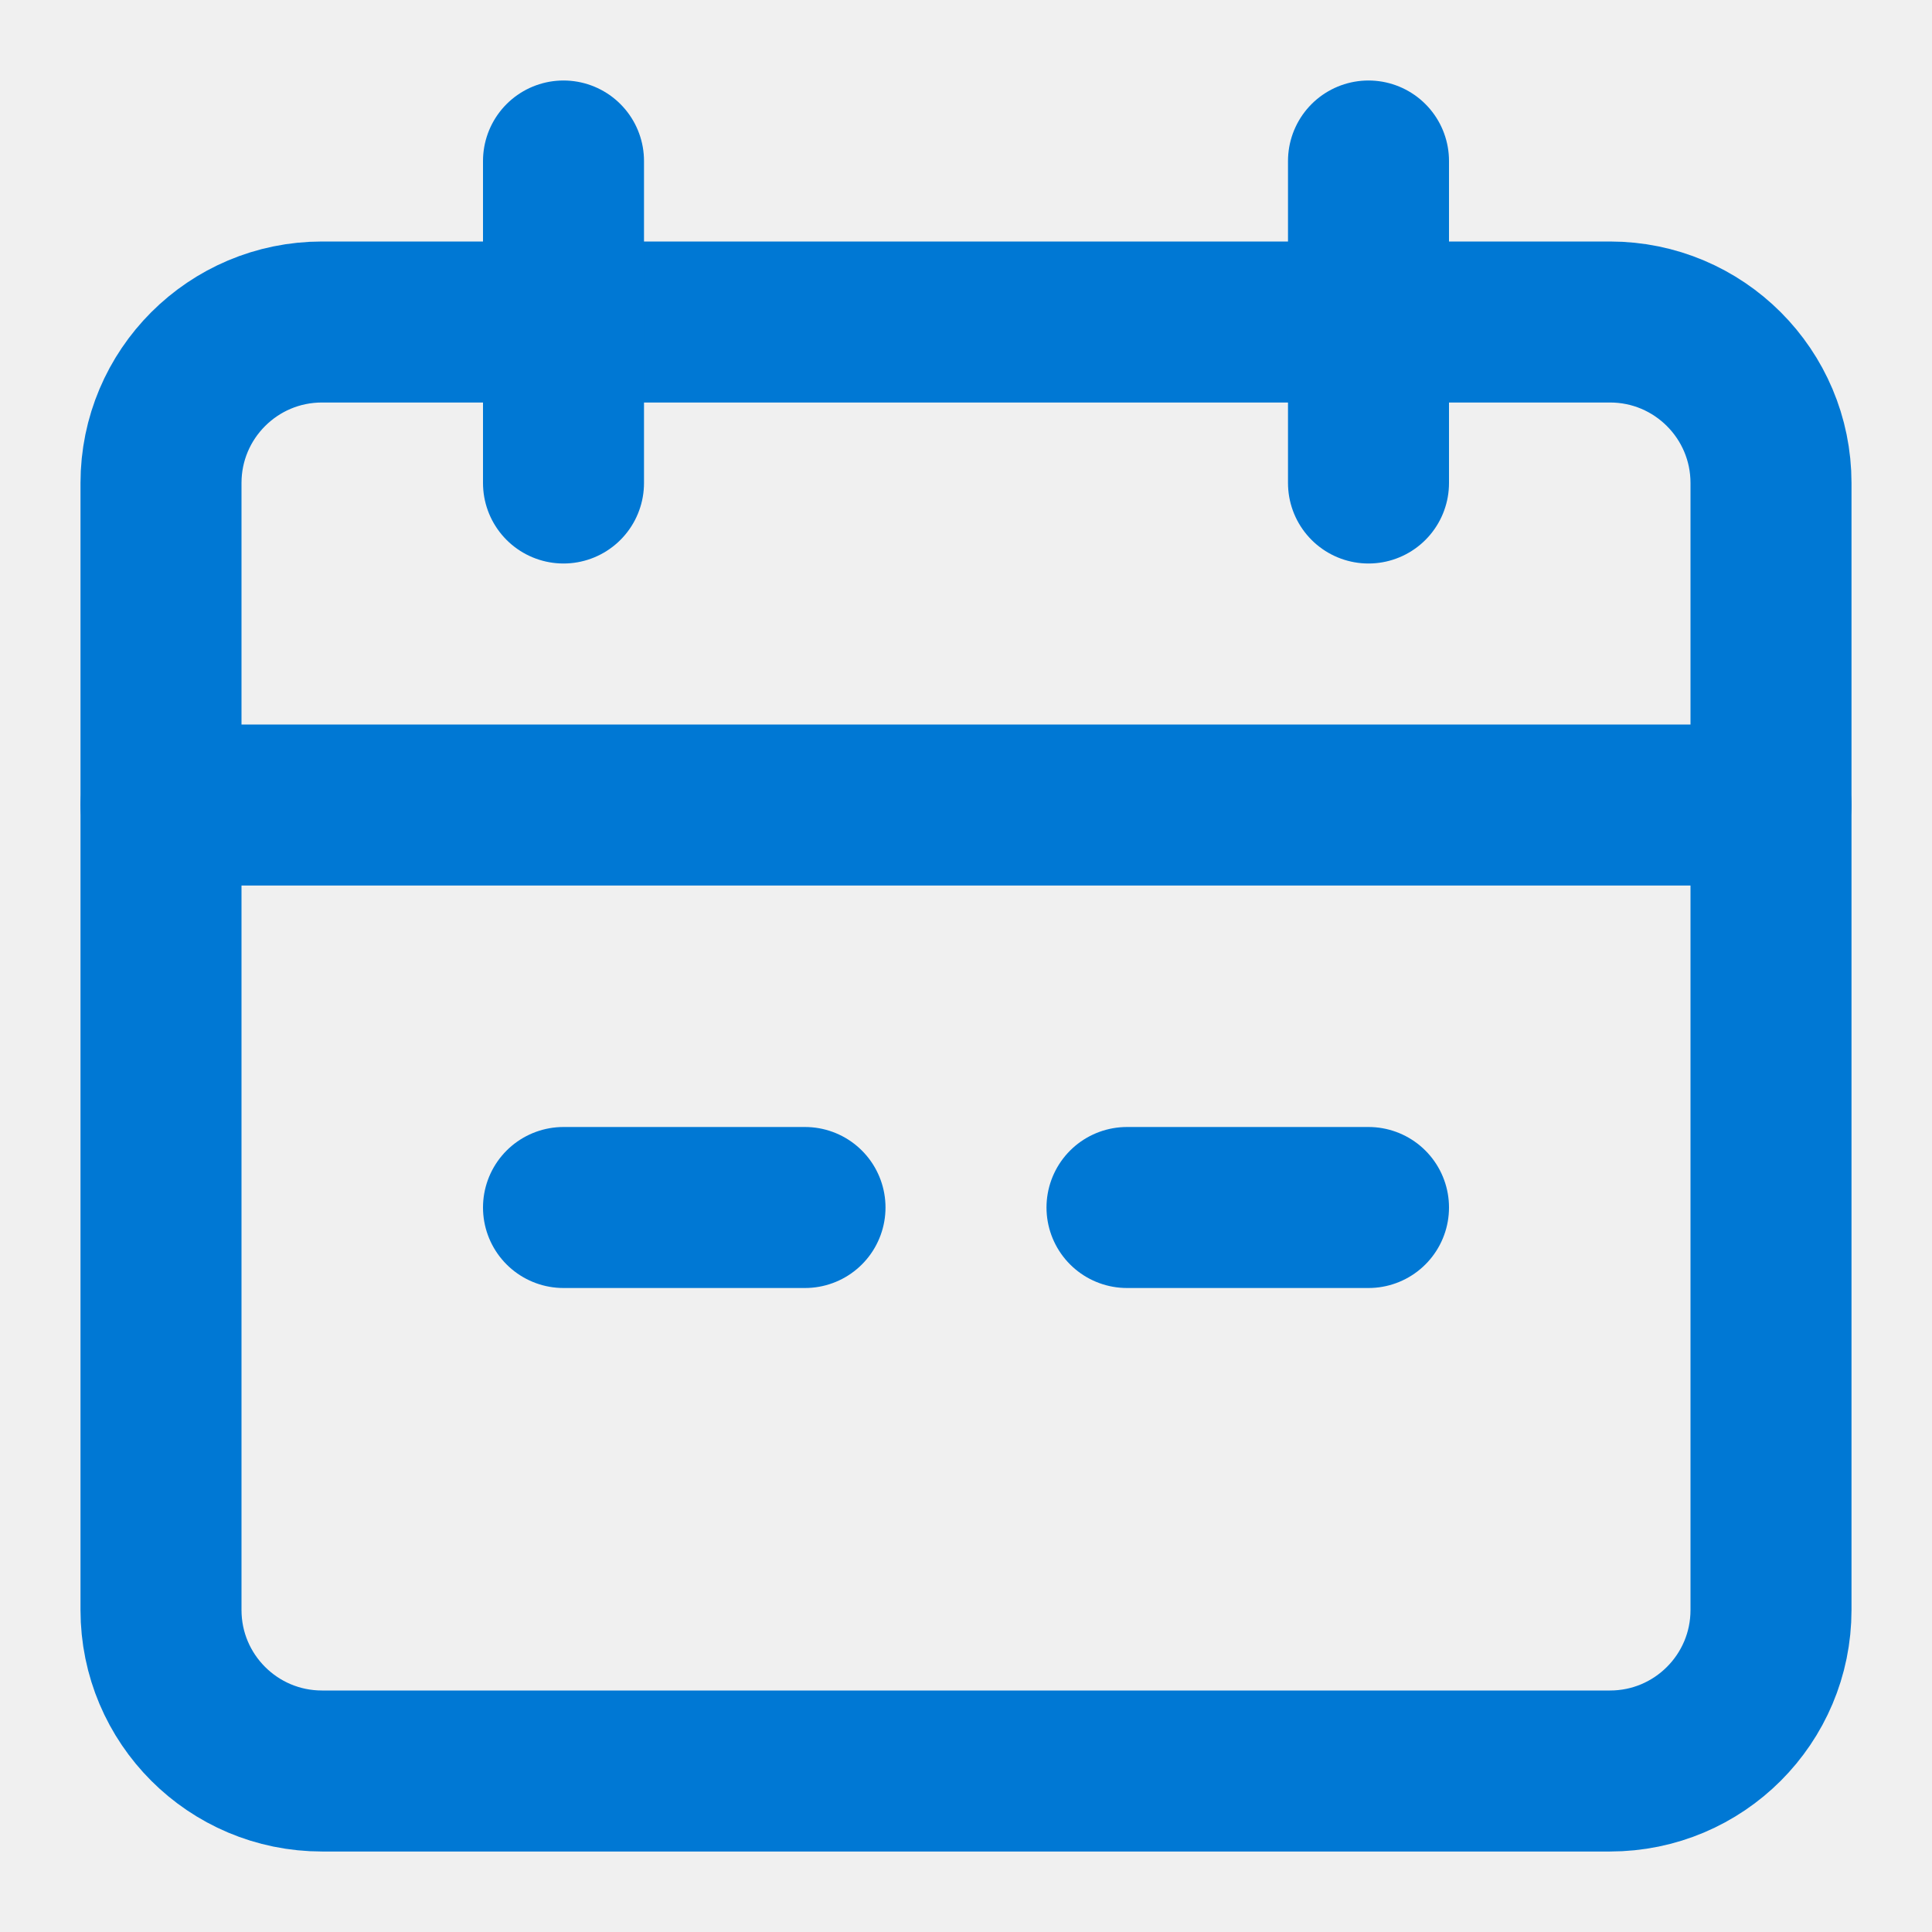
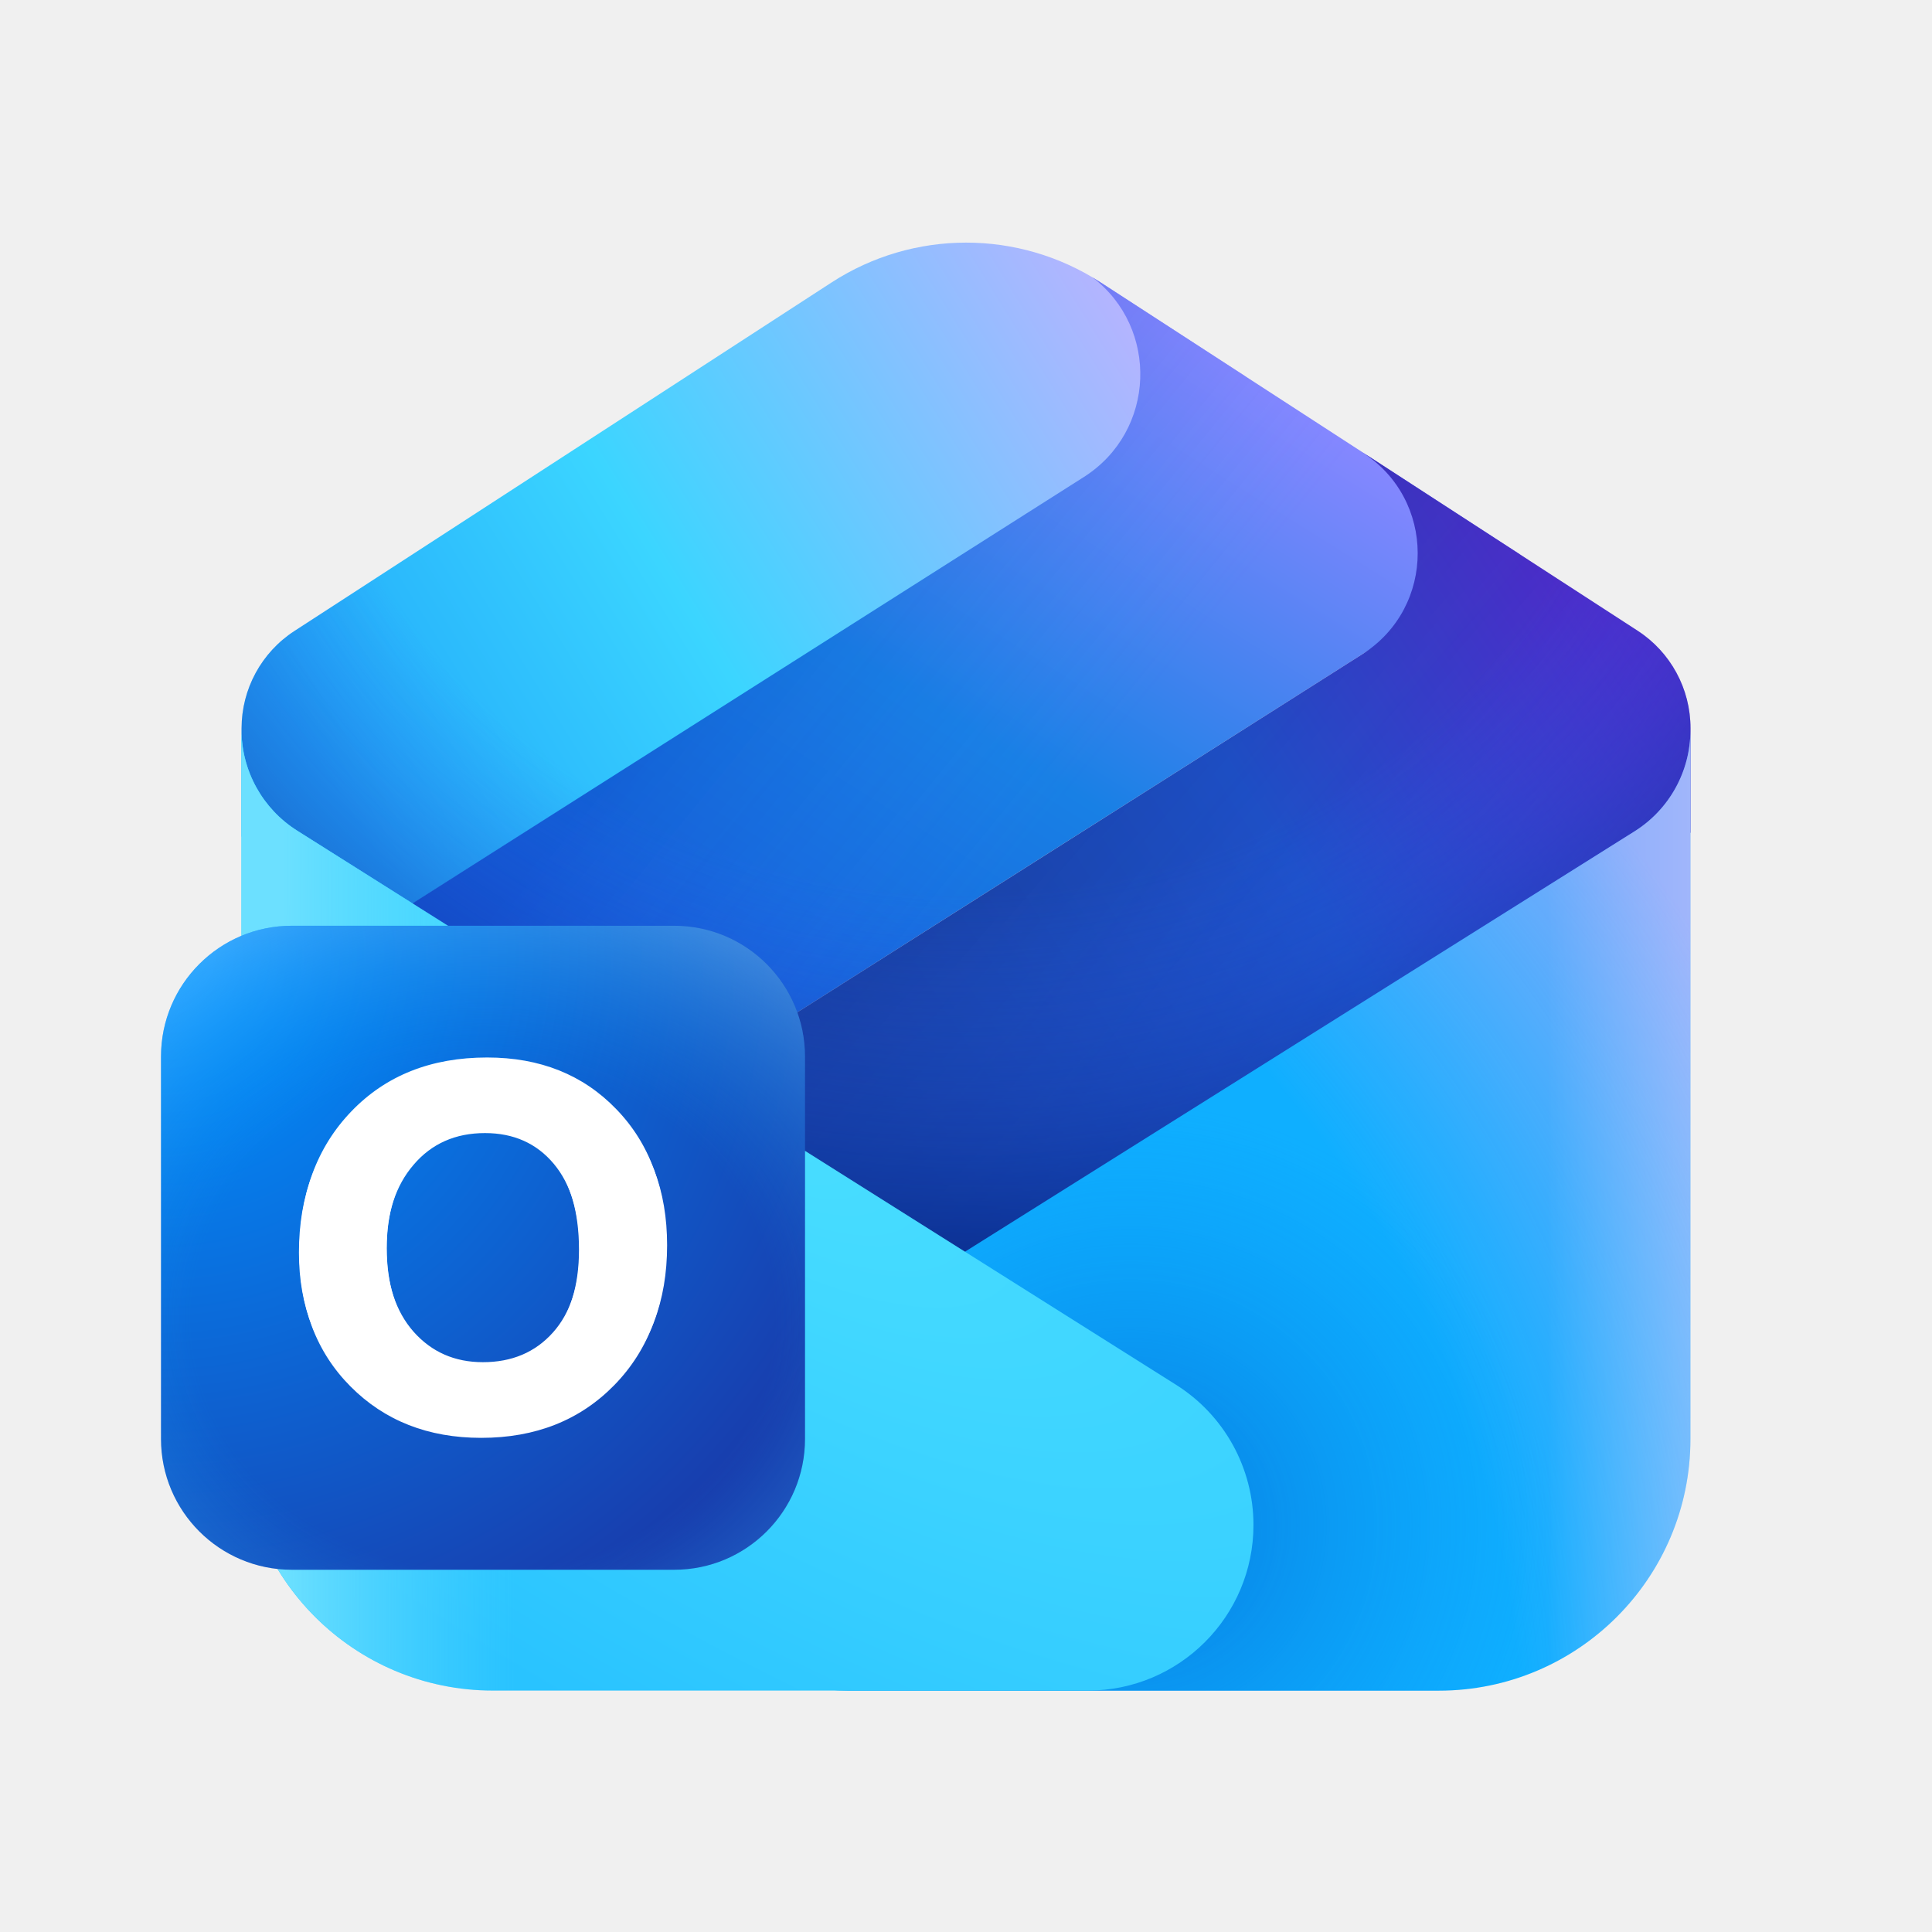
- <svg xmlns="http://www.w3.org/2000/svg" viewBox="0 0 24 24" fill="none" stroke="#0078D4" stroke-width="2" stroke-linecap="round" stroke-linejoin="round">
-   <rect x="2" y="4" width="20" height="18" rx="2" />
-   <path d="M7 2v4M17 2v4M2 10h20M7 15h3M14 15h3" />
+ <svg xmlns="http://www.w3.org/2000/svg" width="48" height="48" viewBox="0 0 48 48" fill="none">
+   <path d="M30.932 9.343L7.976 23.894L6.002 20.78V18.096C6.002 17.119 6.496 16.208 7.316 15.676L20.661 7.017C22.694 5.698 25.312 5.698 27.346 7.017L30.932 9.343Z" fill="url(#paint0_linear_76780_14576)" />
+   <path d="M27.14 6.889C27.209 6.93 27.278 6.973 27.346 7.017L37.76 13.772L11.938 30.14L7.975 23.889L26.926 11.853C28.721 10.713 28.8 8.149 27.14 6.889Z" fill="url(#paint1_linear_76780_14576)" />
+   <path d="M27.14 6.889C27.209 6.93 27.278 6.973 27.346 7.017L37.76 13.772L11.938 30.14L7.975 23.889L26.926 11.853C28.721 10.713 28.8 8.149 27.14 6.889Z" fill="url(#paint2_linear_76780_14576)" fill-opacity="0.2" />
+   <path d="M22.24 33.266L11.938 30.141L33.842 16.256C35.687 15.086 35.682 12.393 33.833 11.23L33.734 11.168L34.019 11.345L40.685 15.669C41.505 16.201 42 17.112 42 18.09V20.687L22.24 33.266Z" fill="url(#paint3_linear_76780_14576)" />
+   <path d="M22.24 33.266L11.938 30.141L33.842 16.256C35.687 15.086 35.682 12.393 33.833 11.23L33.734 11.168L34.019 11.345L40.685 15.669C41.505 16.201 42 17.112 42 18.09V20.687L22.24 33.266Z" fill="url(#paint4_linear_76780_14576)" fill-opacity="0.2" />
+   <path d="M27.346 7.017C25.312 5.698 22.694 5.698 20.66 7.017L7.316 15.676C6.496 16.208 6.002 17.119 6.002 18.096V18.227C6.034 19.208 6.55 20.112 7.384 20.638L23.976 31.099L40.611 20.654C41.475 20.111 41.999 19.163 41.999 18.143V20.687L41.999 18.09C41.999 17.112 41.505 16.201 40.685 15.67L27.346 7.017Z" fill="url(#paint5_radial_76780_14576)" />
+   <path d="M21.051 42.004H35.748C39.2 42.004 41.998 39.205 41.998 35.754L41.998 18.143C41.998 19.163 41.474 20.111 40.61 20.654L18.75 34.38C17.57 35.12 16.855 36.415 16.855 37.807C16.855 40.125 18.734 42.004 21.051 42.004Z" fill="url(#paint6_linear_76780_14576)" />
+   <path d="M21.051 42.004H35.748C39.2 42.004 41.998 39.205 41.998 35.754L41.998 18.143C41.998 19.163 41.474 20.111 40.61 20.654L18.75 34.38C17.57 35.12 16.855 36.415 16.855 37.807C16.855 40.125 18.734 42.004 21.051 42.004Z" fill="url(#paint7_radial_76780_14576)" fill-opacity="0.4" />
+   <path d="M21.051 42.004H35.748C39.2 42.004 41.998 39.205 41.998 35.754L41.998 18.143C41.998 19.163 41.474 20.111 40.61 20.654L18.75 34.38C17.57 35.12 16.855 36.415 16.855 37.807C16.855 40.125 18.734 42.004 21.051 42.004Z" fill="url(#paint8_radial_76780_14576)" fill-opacity="0.5" />
+   <path d="M27.027 42.002H12.249C8.797 42.002 5.999 39.204 5.999 35.752V18.13C5.999 19.148 6.522 20.095 7.383 20.638L29.221 34.406C30.417 35.16 31.142 36.474 31.142 37.887C31.142 40.16 29.299 42.002 27.027 42.002Z" fill="url(#paint9_radial_76780_14576)" />
+   <path d="M27.027 42.002H12.249C8.797 42.002 5.999 39.204 5.999 35.752V18.13C5.999 19.148 6.522 20.095 7.383 20.638L29.221 34.406C30.417 35.16 31.142 36.474 31.142 37.887C31.142 40.16 29.299 42.002 27.027 42.002Z" fill="url(#paint10_linear_76780_14576)" />
+   <rect x="4" y="23" width="16" height="16" rx="3.25" fill="url(#paint11_radial_76780_14576)" />
+   <rect x="4" y="23" width="16" height="16" rx="3.25" fill="url(#paint12_radial_76780_14576)" fill-opacity="0.5" />
+   <path d="M11.959 35.6C10.636 35.6 9.55 35.186 8.701 34.358C7.851 33.531 7.427 32.45 7.427 31.118C7.427 29.711 7.858 28.573 8.72 27.703C9.582 26.834 10.711 26.4 12.106 26.4C13.425 26.4 14.498 26.816 15.326 27.648C16.158 28.48 16.574 29.576 16.574 30.938C16.574 32.337 16.143 33.464 15.281 34.321C14.424 35.174 13.316 35.6 11.959 35.6ZM11.997 33.843C12.719 33.843 13.299 33.597 13.739 33.104C14.178 32.612 14.398 31.927 14.398 31.05C14.398 30.135 14.184 29.423 13.758 28.914C13.331 28.405 12.761 28.151 12.049 28.151C11.315 28.151 10.723 28.413 10.275 28.939C9.827 29.46 9.603 30.151 9.603 31.012C9.603 31.886 9.827 32.577 10.275 33.086C10.723 33.591 11.297 33.843 11.997 33.843Z" fill="white" />
+   <path d="M11.955 35.723C10.637 35.723 9.556 35.298 8.71 34.448C7.864 33.598 7.44 32.488 7.44 31.119C7.44 29.674 7.87 28.505 8.729 27.612C9.587 26.719 10.712 26.273 12.102 26.273C13.416 26.273 14.485 26.7 15.31 27.555C16.139 28.409 16.553 29.536 16.553 30.934C16.553 32.371 16.124 33.53 15.265 34.41C14.411 35.285 13.307 35.723 11.955 35.723ZM11.994 33.919C12.712 33.919 13.29 33.666 13.728 33.16C14.166 32.654 14.385 31.95 14.385 31.049C14.385 30.11 14.172 29.378 13.747 28.855C13.322 28.332 12.755 28.071 12.045 28.071C11.313 28.071 10.725 28.341 10.278 28.881C9.832 29.416 9.609 30.127 9.609 31.011C9.609 31.908 9.832 32.618 10.278 33.141C10.725 33.659 11.296 33.919 11.994 33.919Z" fill="white" />
+   <defs>
+     <linearGradient id="paint0_linear_76780_14576" x1="9.989" y1="22.365" x2="30.932" y2="9.375" gradientUnits="userSpaceOnUse">
+       <stop stop-color="#20A7FA" />
+       <stop offset="0.4" stop-color="#3BD5FF" />
+       <stop offset="1" stop-color="#C4B0FF" />
+     </linearGradient>
+     <linearGradient id="paint1_linear_76780_14576" x1="17.197" y1="26.794" x2="28.856" y2="8.126" gradientUnits="userSpaceOnUse">
+       <stop stop-color="#165AD9" />
+       <stop offset="0.501" stop-color="#1880E5" />
+       <stop offset="1" stop-color="#8587FF" />
+     </linearGradient>
+     <linearGradient id="paint2_linear_76780_14576" x1="25.701" y1="27.048" x2="12.756" y2="16.501" gradientUnits="userSpaceOnUse">
+       <stop offset="0.237" stop-color="#448AFF" stop-opacity="0" />
+       <stop offset="0.792" stop-color="#0032B1" />
+     </linearGradient>
+     <linearGradient id="paint3_linear_76780_14576" x1="24.053" y1="31.11" x2="44.51" y2="18.018" gradientUnits="userSpaceOnUse">
+       <stop stop-color="#1A43A6" />
+       <stop offset="0.492" stop-color="#2052CB" />
+       <stop offset="1" stop-color="#5F20CB" />
+     </linearGradient>
+     <linearGradient id="paint4_linear_76780_14576" x1="29.828" y1="30.327" x2="17.398" y2="19.571" gradientUnits="userSpaceOnUse">
+       <stop stop-color="#0045B9" stop-opacity="0" />
+       <stop offset="0.67" stop-color="#0D1F69" />
+     </linearGradient>
+     <radialGradient id="paint5_radial_76780_14576" cx="0" cy="0" r="1" gradientUnits="userSpaceOnUse" gradientTransform="translate(24.0018 6.81788) rotate(-90) scale(27.0027 29.2262)">
+       <stop offset="0.568" stop-color="#275FF0" stop-opacity="0" />
+       <stop offset="0.992" stop-color="#002177" />
+     </radialGradient>
+     <linearGradient id="paint6_linear_76780_14576" x1="41.998" y1="29.943" x2="23.852" y2="29.943" gradientUnits="userSpaceOnUse">
+       <stop stop-color="#4DC4FF" />
+       <stop offset="0.196" stop-color="#0FAFFF" />
+     </linearGradient>
+     <radialGradient id="paint7_radial_76780_14576" cx="0" cy="0" r="1" gradientUnits="userSpaceOnUse" gradientTransform="translate(28.0928 37.9117) rotate(-45) scale(11.572)">
+       <stop offset="0.259" stop-color="#0060D1" />
+       <stop offset="0.908" stop-color="#0383F1" stop-opacity="0" />
+     </radialGradient>
+     <radialGradient id="paint8_radial_76780_14576" cx="0" cy="0" r="1" gradientUnits="userSpaceOnUse" gradientTransform="translate(10.6314 46.472) rotate(-52.6577) scale(39.2814 35.5204)">
+       <stop offset="0.732" stop-color="#F4A7F7" stop-opacity="0" />
+       <stop offset="1" stop-color="#F4A7F7" />
+     </radialGradient>
+     <radialGradient id="paint9_radial_76780_14576" cx="0" cy="0" r="1" gradientUnits="userSpaceOnUse" gradientTransform="translate(18.5708 27.5319) rotate(123.339) scale(20.7258 53.7859)">
+       <stop stop-color="#49DEFF" />
+       <stop offset="0.724" stop-color="#29C3FF" />
+     </radialGradient>
+     <linearGradient id="paint10_linear_76780_14576" x1="3.458" y1="37.872" x2="20.929" y2="37.86" gradientUnits="userSpaceOnUse">
+       <stop offset="0.206" stop-color="#6CE0FF" />
+       <stop offset="0.535" stop-color="#50D5FF" stop-opacity="0" />
+     </linearGradient>
+     <radialGradient id="paint11_radial_76780_14576" cx="0" cy="0" r="1" gradientUnits="userSpaceOnUse" gradientTransform="translate(3.94291 23.6154) rotate(46.9242) scale(21.0618)">
+       <stop offset="0.039" stop-color="#0091FF" />
+       <stop offset="0.919" stop-color="#183DAD" />
+     </radialGradient>
+     <radialGradient id="paint12_radial_76780_14576" cx="0" cy="0" r="1" gradientUnits="userSpaceOnUse" gradientTransform="translate(12 32.7439) rotate(90) scale(11.2 12.9188)">
+       <stop offset="0.558" stop-color="#0FA5F7" stop-opacity="0" />
+       <stop offset="1" stop-color="#74C6FF" />
+     </radialGradient>
+   </defs>
</svg>
